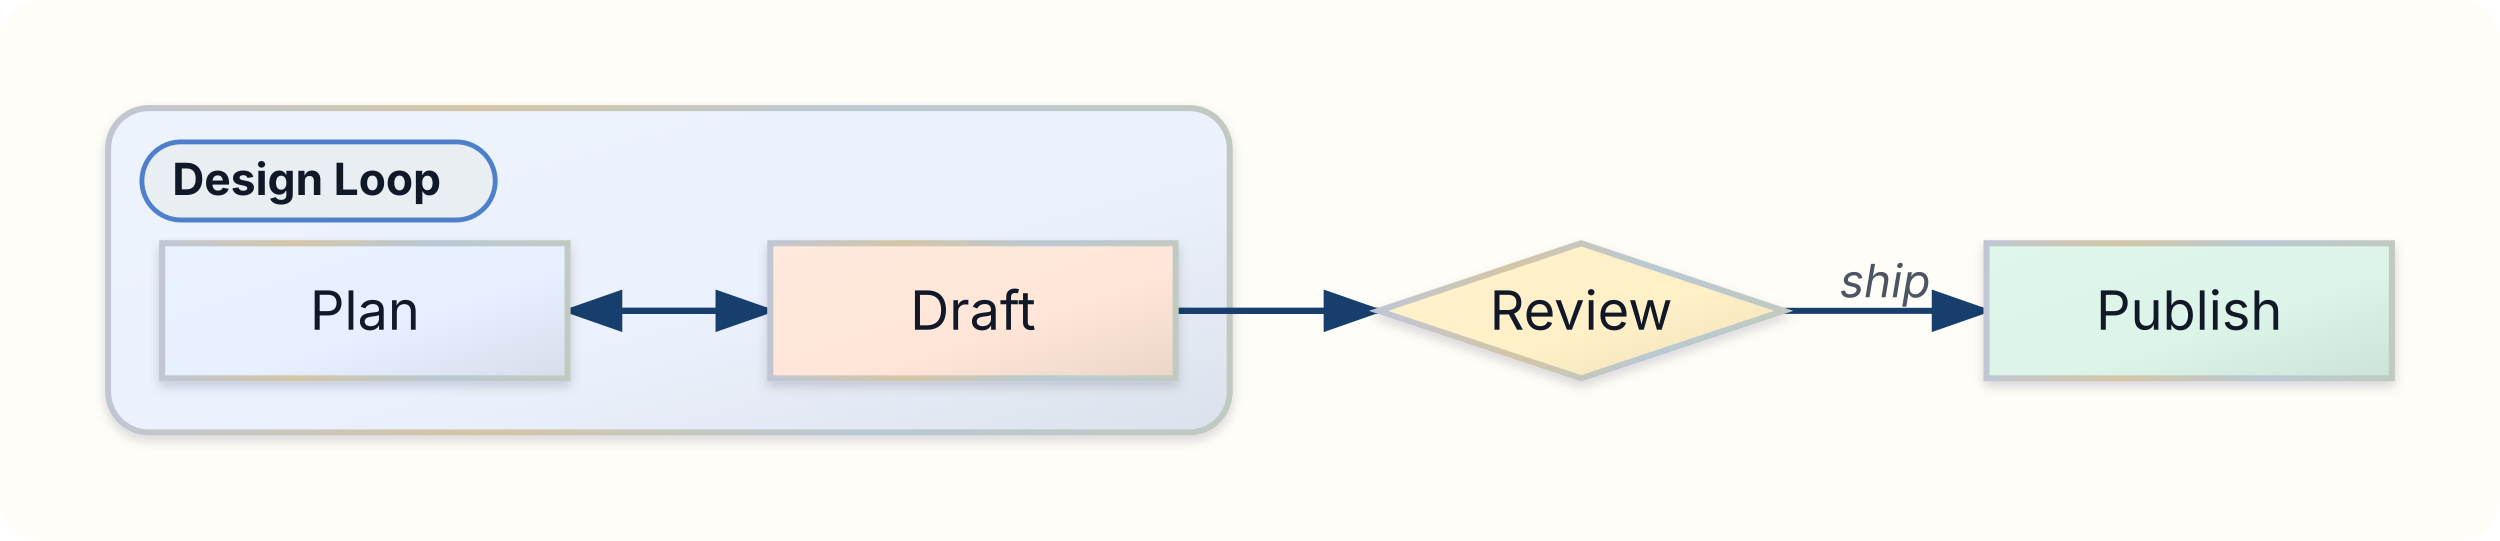
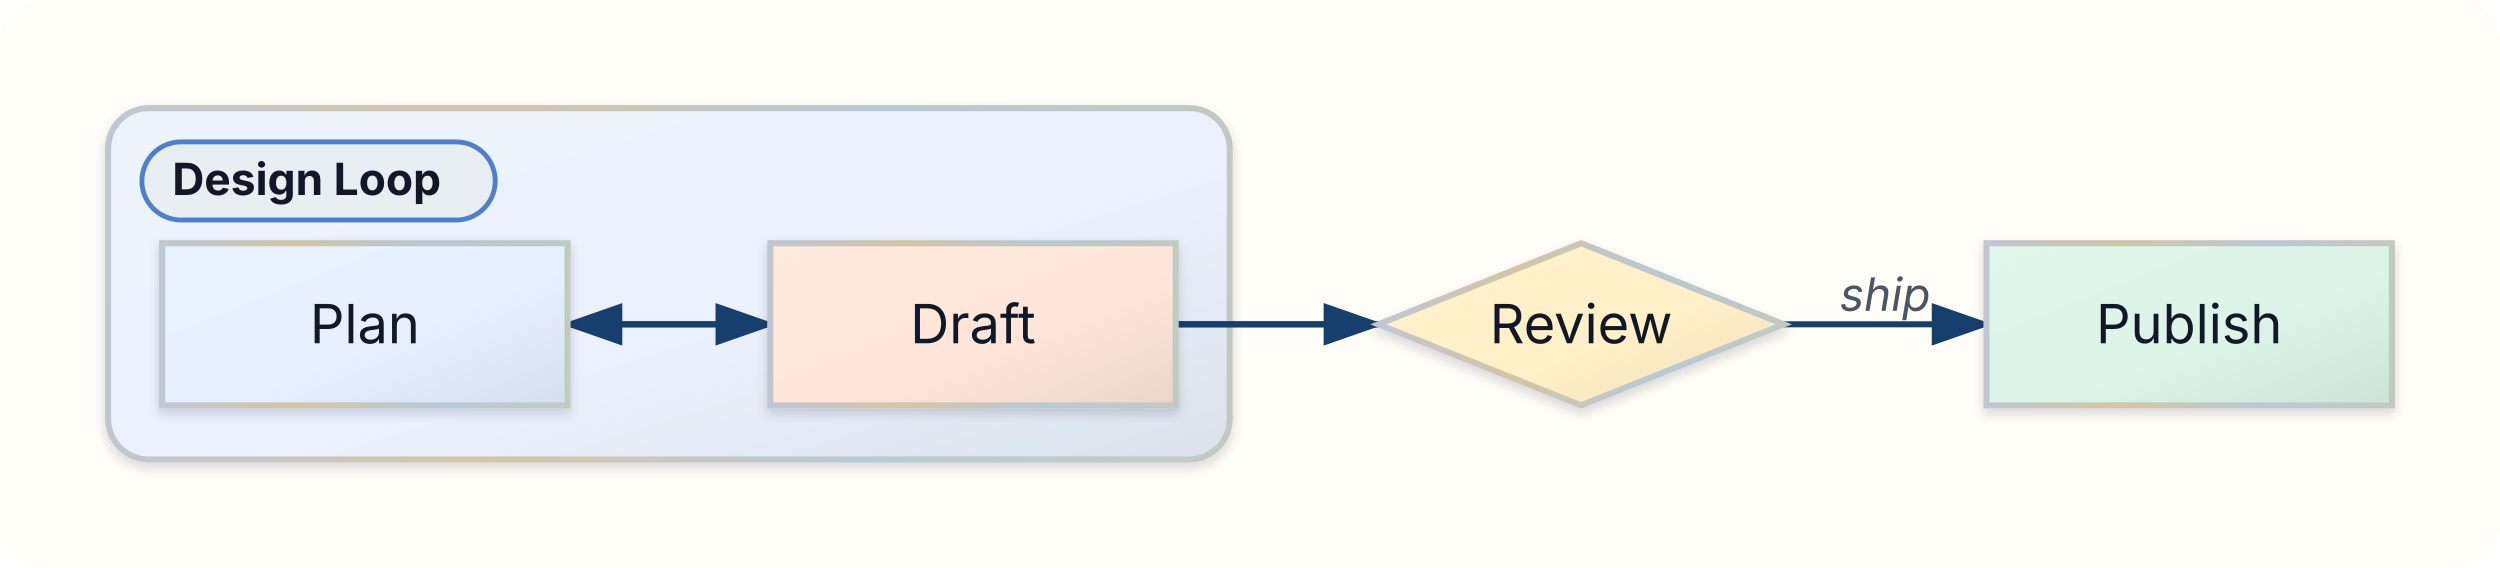
- <svg xmlns="http://www.w3.org/2000/svg" width="740.00" height="160.00" viewBox="0 0 740.00 160.00">
+ <svg xmlns="http://www.w3.org/2000/svg" width="740.00" height="168.00" viewBox="0 0 740.00 168.00">
  <defs>
    <marker id="arrowhead" markerWidth="10" markerHeight="7" refX="9" refY="3.5" orient="auto">
      <polygon points="0 0, 10 3.5, 0 7" fill="#173F6D" />
    </marker>
  </defs>
-   <rect width="740.00" height="160.00" fill="#FFFDF8" rx="12.00" ry="12.00" />
+   <rect width="740.00" height="168.00" fill="#FFFDF8" rx="12.00" ry="12.00" />
  <defs>
    <linearGradient id="group-0-fill-gradient" x1="0%" y1="0%" x2="100%" y2="100%">
      <stop offset="0%" stop-color="#EDF3FEEB" />
      <stop offset="58%" stop-color="#EBF2FEEB" />
      <stop offset="100%" stop-color="#DAE0EBEB" />
    </linearGradient>
    <linearGradient id="group-0-stroke-gradient" x1="0%" y1="0%" x2="100%" y2="0%">
      <stop offset="0%" stop-color="#C0C6D3" />
      <stop offset="33%" stop-color="#D3C6A6" />
      <stop offset="67%" stop-color="#B9C8D3" />
      <stop offset="100%" stop-color="#C1CAC1" />
    </linearGradient>
  </defs>
  <defs>
    <filter id="group-0-soft-shadow" x="-8%" y="-8%" width="124%" height="136%" color-interpolation-filters="sRGB">
      <feDropShadow dx="0.00" dy="1.55" stdDeviation="1.65" flood-color="#0F172A" flood-opacity="0.16" />
    </filter>
  </defs>
-   <rect x="32.00" y="32.00" width="332.00" height="96.00" rx="12.00" ry="12.00" fill="url(#group-0-fill-gradient)" stroke="url(#group-0-stroke-gradient)" stroke-width="1.80" filter="url(#group-0-soft-shadow)" />
+   <rect x="32.00" y="32.00" width="332.00" height="104.00" rx="12.00" ry="12.00" fill="url(#group-0-fill-gradient)" stroke="url(#group-0-stroke-gradient)" stroke-width="1.80" filter="url(#group-0-soft-shadow)" />
  <rect x="42.00" y="42.00" width="104.59" height="23.12" rx="11.56" ry="11.56" fill="#E9EEF2" stroke="#4E7FCA" stroke-width="1.44" />
  <text x="51.00" y="57.72" font-family="&quot;Segoe UI&quot;, Inter, Arial, sans-serif" font-size="13.12" fill="#111827" font-weight="bold">Design Loop</text>
-   <path d="M 168.00,92.00 C 192.00,92.00 204.00,92.00 228.00,92.00" fill="none" stroke="#173F6D" stroke-width="1.80" marker-end="url(#arrowhead)" />
-   <path d="M 348.00,92.00 C 372.00,92.00 384.00,92.00 408.00,92.00" fill="none" stroke="#173F6D" stroke-width="1.80" marker-end="url(#arrowhead)" />
-   <path d="M 528.00,92.00 C 552.00,92.00 564.00,92.00 588.00,92.00" fill="none" stroke="#173F6D" stroke-width="1.80" marker-end="url(#arrowhead)" />
-   <text x="558.00" y="88.00" text-anchor="middle" font-family="&quot;Segoe UI&quot;, Inter, Arial, sans-serif" font-size="13.60" fill="#4B5563" font-style="italic">ship</text>
-   <path d="M 408.00,92.00 C 312.00,92.00 264.00,92.00 168.00,92.00" fill="none" stroke="#173F6D" stroke-width="1.80" marker-end="url(#arrowhead)" />
-   <text x="288.00" y="88.00" text-anchor="middle" font-family="&quot;Segoe UI&quot;, Inter, Arial, sans-serif" font-size="13.60" fill="#4B5563" font-style="italic">revise</text>
+   <path d="M 168.00,96.00 C 192.00,96.00 204.00,96.00 228.00,96.00" fill="none" stroke="#173F6D" stroke-width="1.80" marker-end="url(#arrowhead)" />
+   <path d="M 348.00,96.00 C 372.00,96.00 384.00,96.00 408.00,96.00" fill="none" stroke="#173F6D" stroke-width="1.80" marker-end="url(#arrowhead)" />
+   <path d="M 528.00,96.00 C 552.00,96.00 564.00,96.00 588.00,96.00" fill="none" stroke="#173F6D" stroke-width="1.80" marker-end="url(#arrowhead)" />
+   <text x="558.00" y="92.00" text-anchor="middle" font-family="&quot;Segoe UI&quot;, Inter, Arial, sans-serif" font-size="13.60" fill="#4B5563" font-style="italic">ship</text>
+   <path d="M 408.00,96.00 C 312.00,96.00 264.00,96.00 168.00,96.00" fill="none" stroke="#173F6D" stroke-width="1.80" marker-end="url(#arrowhead)" />
+   <text x="288.00" y="92.00" text-anchor="middle" font-family="&quot;Segoe UI&quot;, Inter, Arial, sans-serif" font-size="13.60" fill="#4B5563" font-style="italic">revise</text>
  <g transform="translate(48.00,72.00)">
    <defs>
      <linearGradient id="node-0-fill-gradient" x1="0%" y1="0%" x2="100%" y2="100%">
        <stop offset="0%" stop-color="#E9F1FF" />
        <stop offset="58%" stop-color="#E7F0FF" />
        <stop offset="100%" stop-color="#D6DEEC" />
      </linearGradient>
      <linearGradient id="node-0-stroke-gradient" x1="0%" y1="0%" x2="100%" y2="0%">
        <stop offset="0%" stop-color="#C0C6D3" />
        <stop offset="33%" stop-color="#D3C6A6" />
        <stop offset="67%" stop-color="#B9C8D3" />
        <stop offset="100%" stop-color="#C1CAC1" />
      </linearGradient>
    </defs>
    <defs>
      <filter id="node-0-soft-shadow" x="-8%" y="-8%" width="124%" height="136%" color-interpolation-filters="sRGB">
        <feDropShadow dx="0.00" dy="1.55" stdDeviation="1.65" flood-color="#0F172A" flood-opacity="0.16" />
      </filter>
    </defs>
-     <rect width="120.00" height="40.00" rx="0" ry="0" fill="url(#node-0-fill-gradient)" stroke="url(#node-0-stroke-gradient)" stroke-width="1.80" filter="url(#node-0-soft-shadow)" />
-     <text x="60.00" y="25.60" text-anchor="middle" font-family="&quot;Segoe UI&quot;, Inter, Arial, sans-serif" font-size="16.00" fill="#111827">Plan</text>
+     <rect width="120.00" height="48.00" rx="0" ry="0" fill="url(#node-0-fill-gradient)" stroke="url(#node-0-stroke-gradient)" stroke-width="1.80" filter="url(#node-0-soft-shadow)" />
+     <text x="60.00" y="29.60" text-anchor="middle" font-family="&quot;Segoe UI&quot;, Inter, Arial, sans-serif" font-size="16.00" fill="#111827">Plan</text>
  </g>
  <g transform="translate(228.00,72.00)">
    <defs>
      <linearGradient id="node-1-fill-gradient" x1="0%" y1="0%" x2="100%" y2="100%">
        <stop offset="0%" stop-color="#FFE8DC" />
        <stop offset="58%" stop-color="#FFE6D8" />
        <stop offset="100%" stop-color="#ECD5C8" />
      </linearGradient>
      <linearGradient id="node-1-stroke-gradient" x1="0%" y1="0%" x2="100%" y2="0%">
        <stop offset="0%" stop-color="#C0C6D3" />
        <stop offset="33%" stop-color="#D3C6A6" />
        <stop offset="67%" stop-color="#B9C8D3" />
        <stop offset="100%" stop-color="#C1CAC1" />
      </linearGradient>
    </defs>
    <defs>
      <filter id="node-1-soft-shadow" x="-8%" y="-8%" width="124%" height="136%" color-interpolation-filters="sRGB">
        <feDropShadow dx="0.00" dy="1.55" stdDeviation="1.65" flood-color="#0F172A" flood-opacity="0.16" />
      </filter>
    </defs>
-     <rect width="120.00" height="40.00" rx="0" ry="0" fill="url(#node-1-fill-gradient)" stroke="url(#node-1-stroke-gradient)" stroke-width="1.80" filter="url(#node-1-soft-shadow)" />
-     <text x="60.00" y="25.60" text-anchor="middle" font-family="&quot;Segoe UI&quot;, Inter, Arial, sans-serif" font-size="16.00" fill="#111827">Draft</text>
+     <rect width="120.00" height="48.00" rx="0" ry="0" fill="url(#node-1-fill-gradient)" stroke="url(#node-1-stroke-gradient)" stroke-width="1.80" filter="url(#node-1-soft-shadow)" />
+     <text x="60.00" y="29.60" text-anchor="middle" font-family="&quot;Segoe UI&quot;, Inter, Arial, sans-serif" font-size="16.00" fill="#111827">Draft</text>
  </g>
  <g transform="translate(408.00,72.00)">
    <defs>
      <linearGradient id="node-2-fill-gradient" x1="0%" y1="0%" x2="100%" y2="100%">
        <stop offset="0%" stop-color="#FFF1CD" />
        <stop offset="58%" stop-color="#FFF0C7" />
        <stop offset="100%" stop-color="#ECDEB8" />
      </linearGradient>
      <linearGradient id="node-2-stroke-gradient" x1="0%" y1="0%" x2="100%" y2="0%">
        <stop offset="0%" stop-color="#C0C6D3" />
        <stop offset="33%" stop-color="#D3C6A6" />
        <stop offset="67%" stop-color="#B9C8D3" />
        <stop offset="100%" stop-color="#C1CAC1" />
      </linearGradient>
    </defs>
    <defs>
      <filter id="node-2-soft-shadow" x="-8%" y="-8%" width="124%" height="136%" color-interpolation-filters="sRGB">
        <feDropShadow dx="0.00" dy="1.55" stdDeviation="1.65" flood-color="#0F172A" flood-opacity="0.16" />
      </filter>
    </defs>
-     <polygon points="60.00,0 120.00,20.00 60.00,40.00 0,20.00" fill="url(#node-2-fill-gradient)" stroke="url(#node-2-stroke-gradient)" stroke-width="1.80" filter="url(#node-2-soft-shadow)" />
-     <text x="60.00" y="25.60" text-anchor="middle" font-family="&quot;Segoe UI&quot;, Inter, Arial, sans-serif" font-size="16.00" fill="#111827">Review</text>
+     <polygon points="60.00,0 120.00,24.00 60.00,48.00 0,24.00" fill="url(#node-2-fill-gradient)" stroke="url(#node-2-stroke-gradient)" stroke-width="1.80" filter="url(#node-2-soft-shadow)" />
+     <text x="60.00" y="29.60" text-anchor="middle" font-family="&quot;Segoe UI&quot;, Inter, Arial, sans-serif" font-size="16.00" fill="#111827">Review</text>
  </g>
  <g transform="translate(588.00,72.00)">
    <defs>
      <linearGradient id="node-3-fill-gradient" x1="0%" y1="0%" x2="100%" y2="100%">
        <stop offset="0%" stop-color="#DFF6EA" />
        <stop offset="58%" stop-color="#DCF5E8" />
        <stop offset="100%" stop-color="#CCE3D7" />
      </linearGradient>
      <linearGradient id="node-3-stroke-gradient" x1="0%" y1="0%" x2="100%" y2="0%">
        <stop offset="0%" stop-color="#C0C6D3" />
        <stop offset="33%" stop-color="#D3C6A6" />
        <stop offset="67%" stop-color="#B9C8D3" />
        <stop offset="100%" stop-color="#C1CAC1" />
      </linearGradient>
    </defs>
    <defs>
      <filter id="node-3-soft-shadow" x="-8%" y="-8%" width="124%" height="136%" color-interpolation-filters="sRGB">
        <feDropShadow dx="0.00" dy="1.55" stdDeviation="1.65" flood-color="#0F172A" flood-opacity="0.16" />
      </filter>
    </defs>
-     <rect width="120.00" height="40.00" rx="0" ry="0" fill="url(#node-3-fill-gradient)" stroke="url(#node-3-stroke-gradient)" stroke-width="1.80" filter="url(#node-3-soft-shadow)" />
-     <text x="60.00" y="25.60" text-anchor="middle" font-family="&quot;Segoe UI&quot;, Inter, Arial, sans-serif" font-size="16.00" fill="#111827">Publish</text>
+     <rect width="120.00" height="48.00" rx="0" ry="0" fill="url(#node-3-fill-gradient)" stroke="url(#node-3-stroke-gradient)" stroke-width="1.80" filter="url(#node-3-soft-shadow)" />
+     <text x="60.00" y="29.60" text-anchor="middle" font-family="&quot;Segoe UI&quot;, Inter, Arial, sans-serif" font-size="16.00" fill="#111827">Publish</text>
  </g>
</svg>
